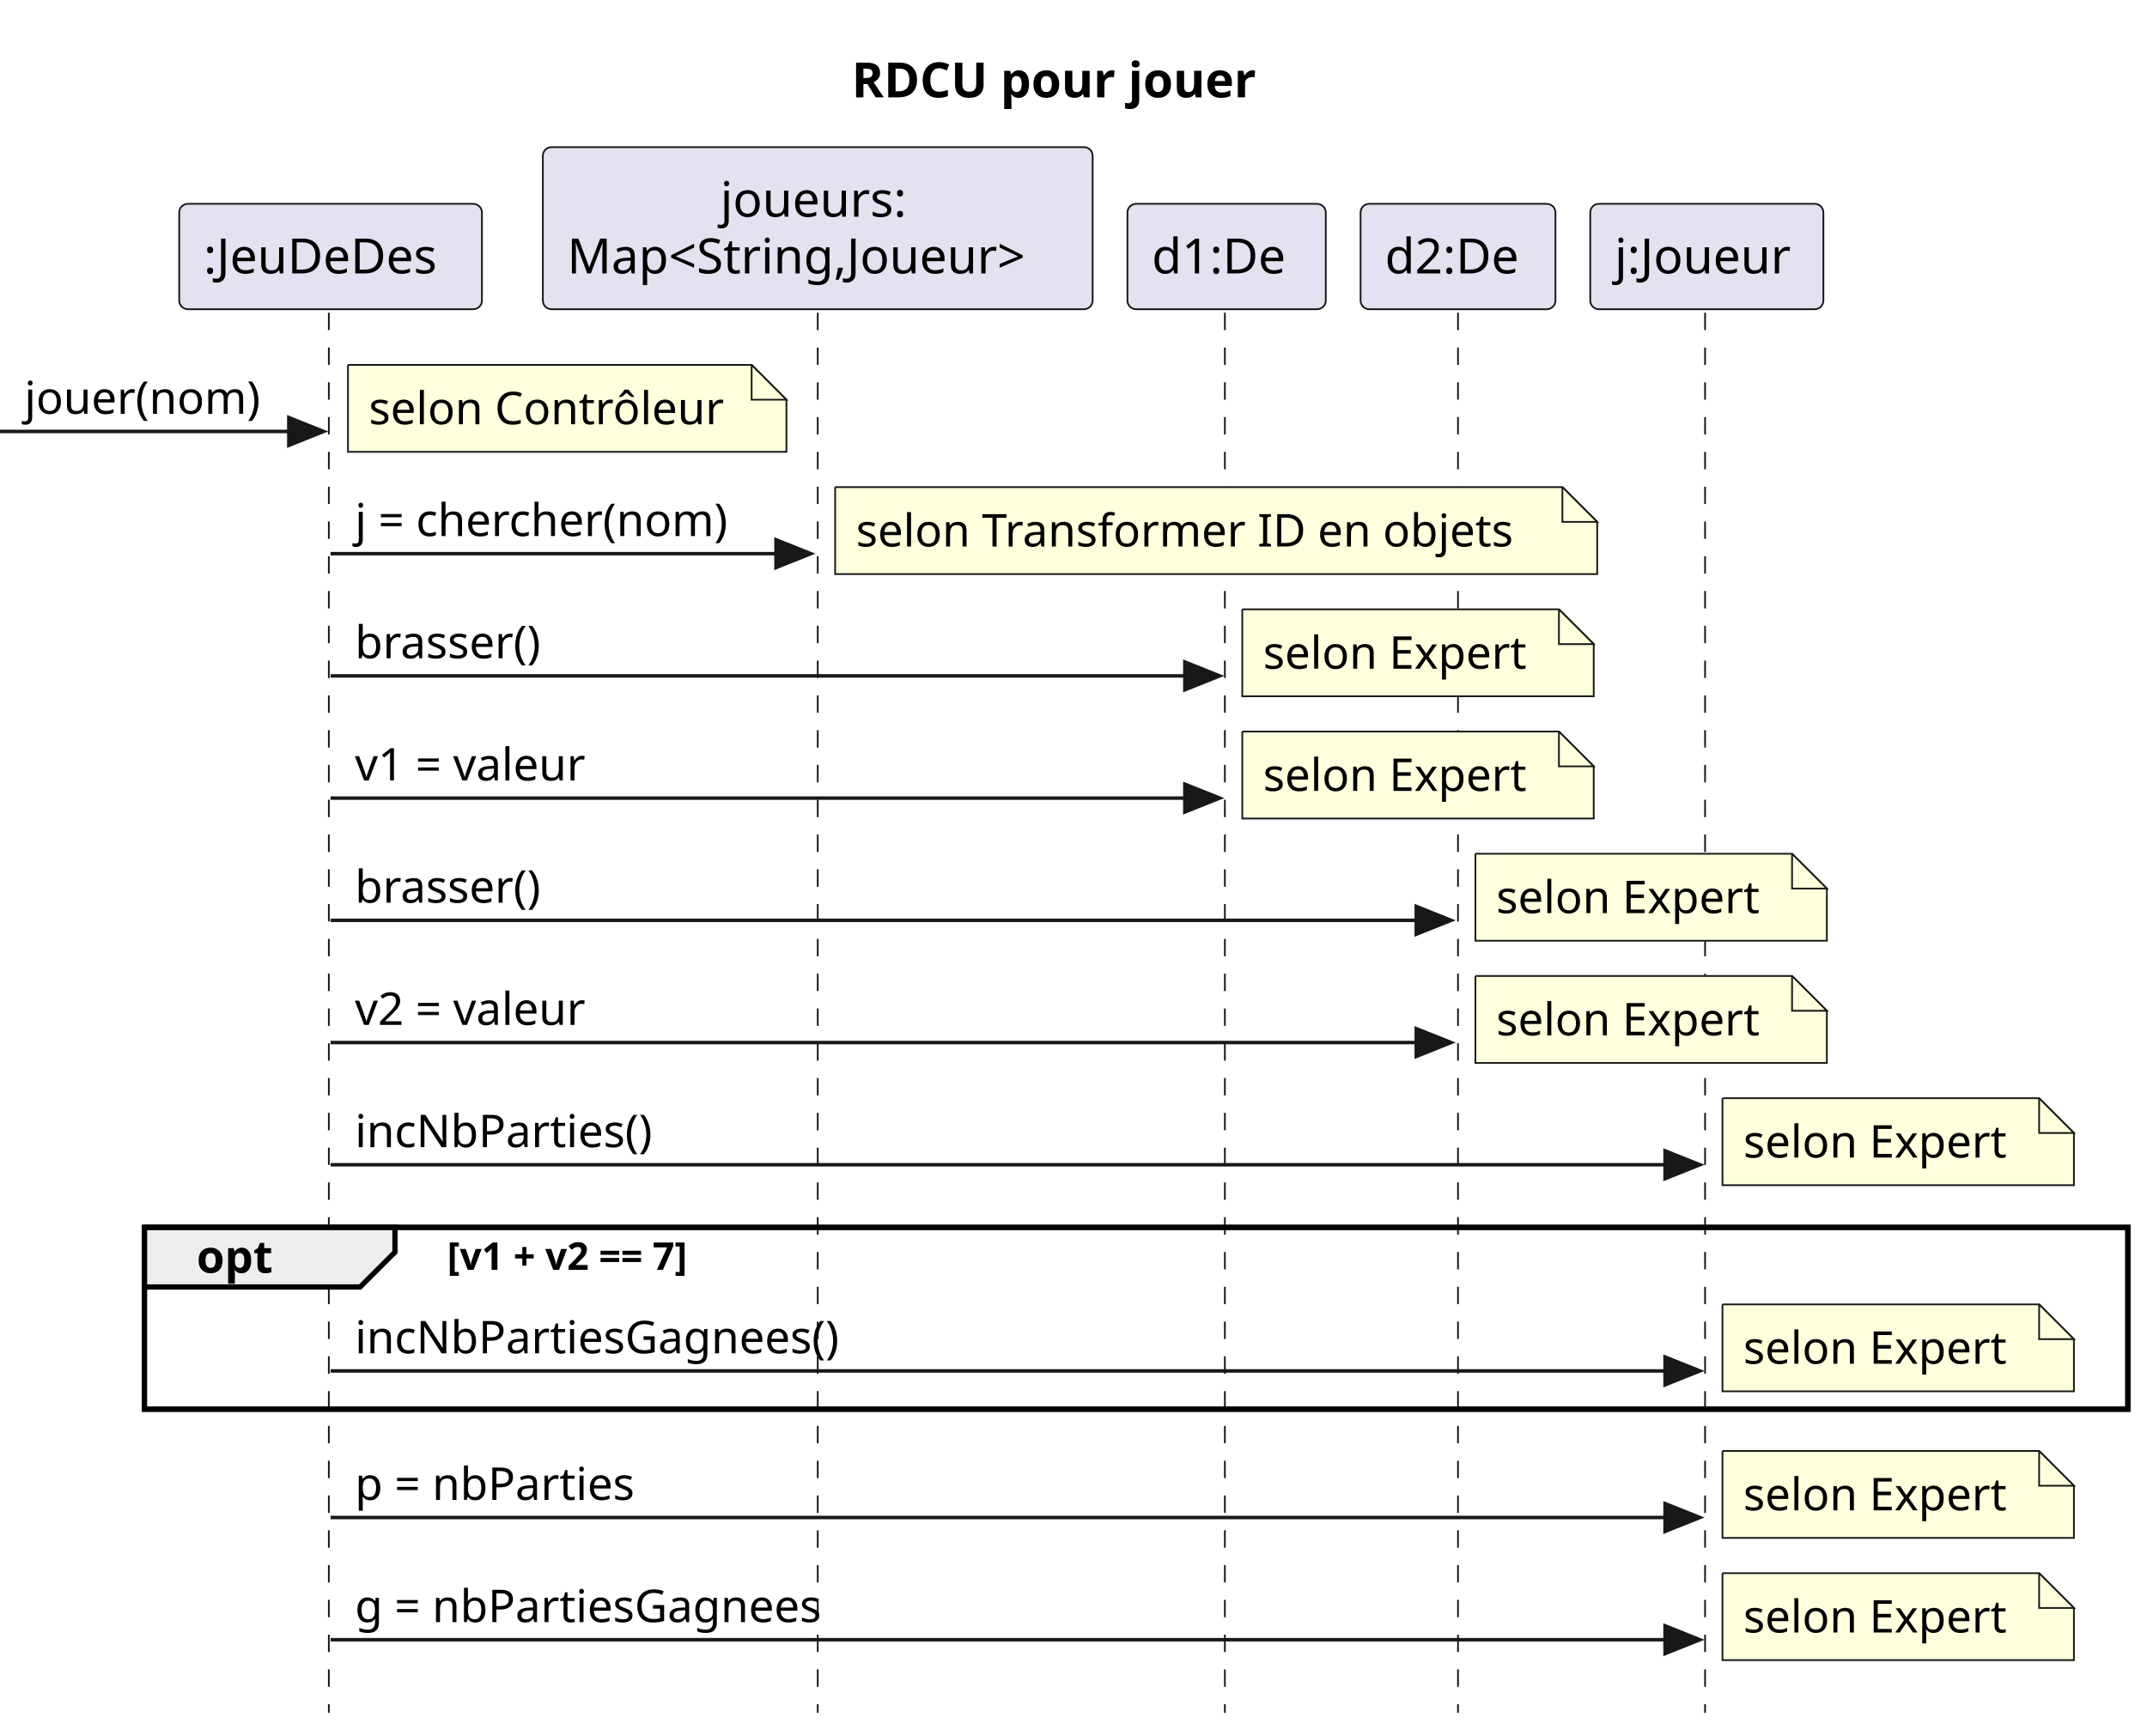
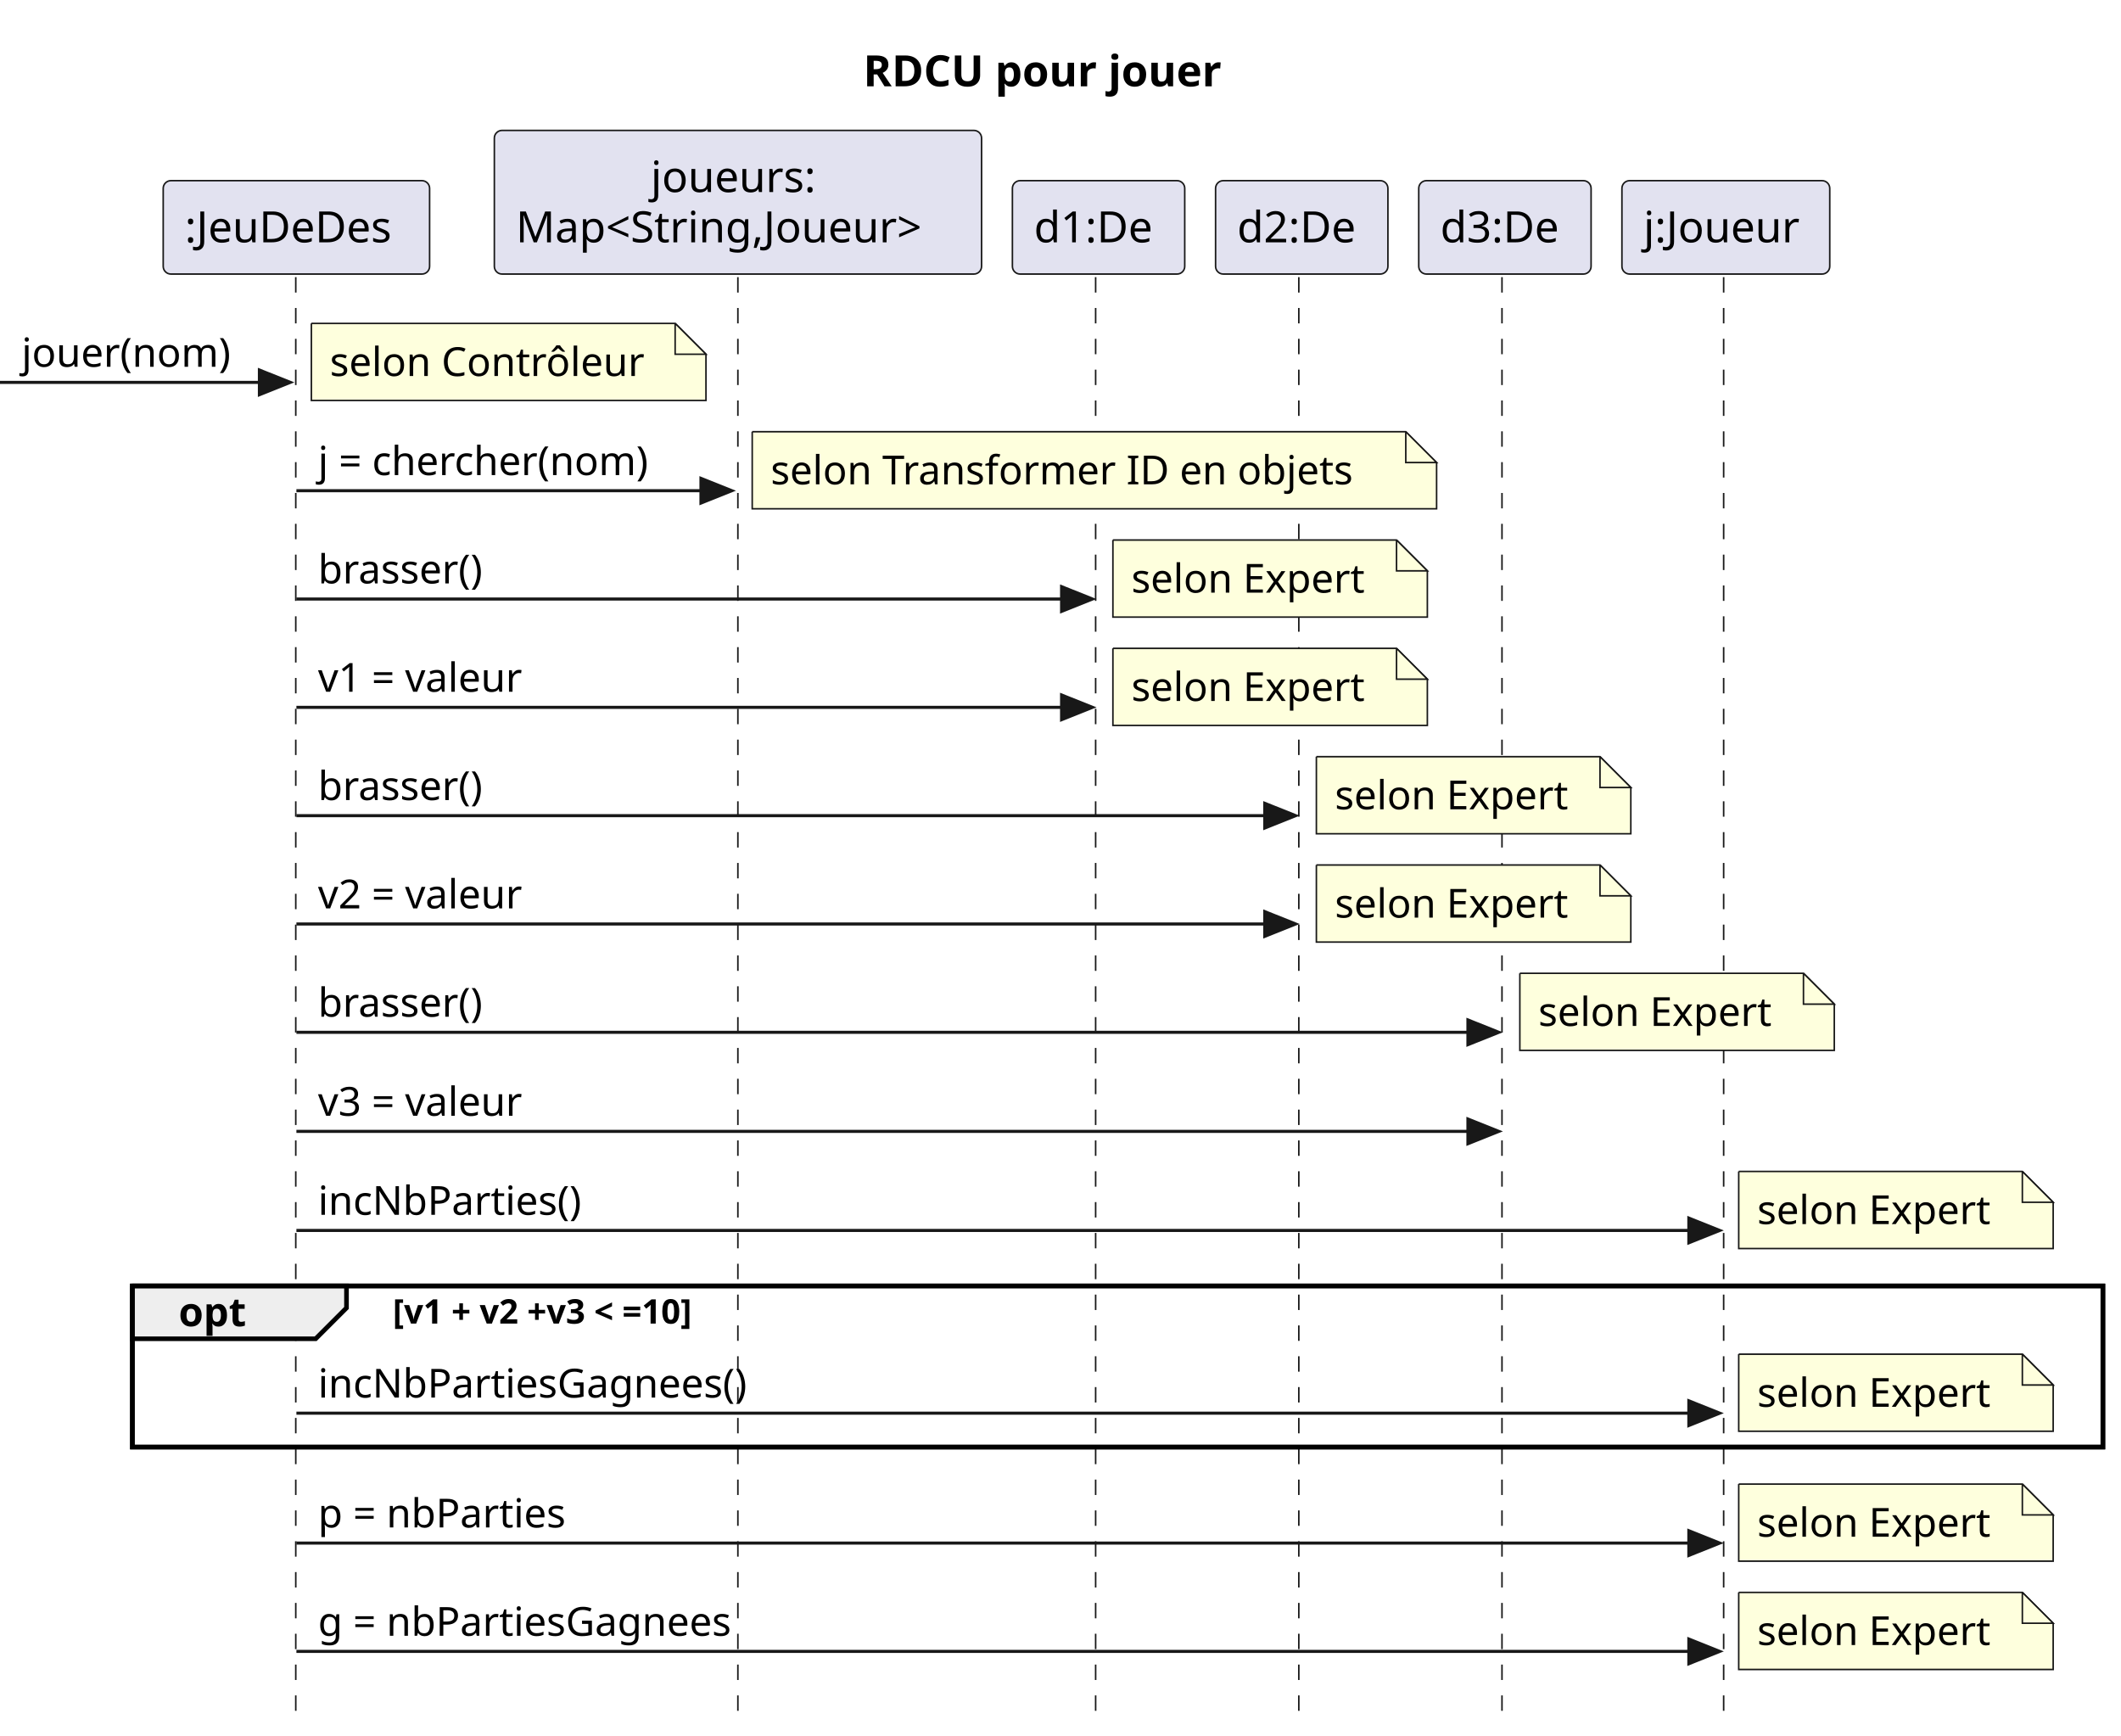
- <svg xmlns="http://www.w3.org/2000/svg" contentStyleType="text/css" height="499px" preserveAspectRatio="none" style="width:617px;height:499px;background:#FFFFFF;" version="1.1" viewBox="0 0 617 499" width="617px" zoomAndPan="magnify">
+ <svg xmlns="http://www.w3.org/2000/svg" contentStyleType="text/css" height="563px" preserveAspectRatio="none" style="width:688px;height:563px;background:#FFFFFF;" version="1.1" viewBox="0 0 688 563" width="688px" zoomAndPan="magnify">
  <defs />
  <g>
-     <rect height="26.297" id="_title" style="stroke:#00000000;stroke-width:1.0;fill:none;" width="141" x="239.75" y="10" />
-     <text fill="#000000" font-family="Verdana" font-size="14" font-weight="bold" lengthAdjust="spacing" textLength="131" x="244.75" y="27.995">RDCU pour jouer</text>
-     <rect height="52.266" style="stroke:#000000;stroke-width:1.5;fill:none;" width="570" x="41.5" y="352.82" />
-     <line style="stroke:#181818;stroke-width:0.5;fill:none;stroke-dasharray:5.0,5.0;" x1="94.5" x2="94.5" y1="89.891" y2="492.352" />
-     <line style="stroke:#181818;stroke-width:0.5;fill:none;stroke-dasharray:5.0,5.0;" x1="235" x2="235" y1="89.891" y2="492.352" />
-     <line style="stroke:#181818;stroke-width:0.5;fill:none;stroke-dasharray:5.0,5.0;" x1="352" x2="352" y1="89.891" y2="492.352" />
-     <line style="stroke:#181818;stroke-width:0.5;fill:none;stroke-dasharray:5.0,5.0;" x1="419" x2="419" y1="89.891" y2="492.352" />
-     <line style="stroke:#181818;stroke-width:0.5;fill:none;stroke-dasharray:5.0,5.0;" x1="490" x2="490" y1="89.891" y2="492.352" />
-     <rect fill="#E2E2F0" height="30.297" rx="2.5" ry="2.5" style="stroke:#181818;stroke-width:0.5;" width="87" x="51.5" y="58.594" />
-     <text fill="#000000" font-family="Verdana" font-size="14" lengthAdjust="spacing" textLength="73" x="58.5" y="78.589">:JeuDeDes</text>
-     <rect fill="#E2E2F0" height="46.594" rx="2.5" ry="2.5" style="stroke:#181818;stroke-width:0.5;" width="158" x="156" y="42.297" />
-     <text fill="#000000" font-family="Verdana" font-size="14" lengthAdjust="spacing" textLength="56" x="207" y="62.292">joueurs:</text>
-     <text fill="#000000" font-family="Verdana" font-size="14" lengthAdjust="spacing" textLength="144" x="163" y="78.589">Map&lt;String,Joueur&gt;</text>
-     <rect fill="#E2E2F0" height="30.297" rx="2.5" ry="2.5" style="stroke:#181818;stroke-width:0.5;" width="57" x="324" y="58.594" />
-     <text fill="#000000" font-family="Verdana" font-size="14" lengthAdjust="spacing" textLength="43" x="331" y="78.589">d1:De</text>
-     <rect fill="#E2E2F0" height="30.297" rx="2.5" ry="2.5" style="stroke:#181818;stroke-width:0.5;" width="56" x="391" y="58.594" />
-     <text fill="#000000" font-family="Verdana" font-size="14" lengthAdjust="spacing" textLength="42" x="398" y="78.589">d2:De</text>
-     <rect fill="#E2E2F0" height="30.297" rx="2.5" ry="2.5" style="stroke:#181818;stroke-width:0.5;" width="67" x="457" y="58.594" />
-     <text fill="#000000" font-family="Verdana" font-size="14" lengthAdjust="spacing" textLength="53" x="464" y="78.589">j:Joueur</text>
-     <polygon fill="#181818" points="83,120.023,93,124.023,83,128.023" style="stroke:#181818;stroke-width:1.0;" />
-     <line style="stroke:#181818;stroke-width:1.0;" x1="0" x2="89" y1="124.023" y2="124.023" />
-     <text fill="#000000" font-family="Verdana" font-size="13" lengthAdjust="spacing" textLength="71" x="7" y="118.957">jouer(nom)</text>
-     <path d="M100,104.891 L100,129.891 L226,129.891 L226,114.891 L216,104.891 L100,104.891 " fill="#FEFFDD" style="stroke:#181818;stroke-width:0.5;" />
-     <path d="M216,104.891 L216,114.891 L226,114.891 L216,104.891 " fill="#FEFFDD" style="stroke:#181818;stroke-width:0.5;" />
-     <text fill="#000000" font-family="Verdana" font-size="13" lengthAdjust="spacing" textLength="105" x="106" y="121.957">selon Contrôleur</text>
-     <polygon fill="#181818" points="223,155.156,233,159.156,223,163.156" style="stroke:#181818;stroke-width:1.0;" />
-     <line style="stroke:#181818;stroke-width:1.0;" x1="95" x2="229" y1="159.156" y2="159.156" />
-     <text fill="#000000" font-family="Verdana" font-size="13" lengthAdjust="spacing" textLength="116" x="102" y="154.09">j = chercher(nom)</text>
-     <path d="M240,140.023 L240,165.023 L459,165.023 L459,150.023 L449,140.023 L240,140.023 " fill="#FEFFDD" style="stroke:#181818;stroke-width:0.5;" />
-     <path d="M449,140.023 L449,150.023 L459,150.023 L449,140.023 " fill="#FEFFDD" style="stroke:#181818;stroke-width:0.5;" />
-     <text fill="#000000" font-family="Verdana" font-size="13" lengthAdjust="spacing" textLength="198" x="246" y="157.09">selon Transformer ID en objets</text>
-     <polygon fill="#181818" points="340.5,190.289,350.5,194.289,340.5,198.289" style="stroke:#181818;stroke-width:1.0;" />
-     <line style="stroke:#181818;stroke-width:1.0;" x1="95" x2="346.5" y1="194.289" y2="194.289" />
-     <text fill="#000000" font-family="Verdana" font-size="13" lengthAdjust="spacing" textLength="58" x="102" y="189.223">brasser()</text>
-     <path d="M357,175.156 L357,200.156 L458,200.156 L458,185.156 L448,175.156 L357,175.156 " fill="#FEFFDD" style="stroke:#181818;stroke-width:0.5;" />
-     <path d="M448,175.156 L448,185.156 L458,185.156 L448,175.156 " fill="#FEFFDD" style="stroke:#181818;stroke-width:0.5;" />
-     <text fill="#000000" font-family="Verdana" font-size="13" lengthAdjust="spacing" textLength="80" x="363" y="192.223">selon Expert</text>
-     <polygon fill="#181818" points="340.5,225.422,350.5,229.422,340.5,233.422" style="stroke:#181818;stroke-width:1.0;" />
-     <line style="stroke:#181818;stroke-width:1.0;" x1="95" x2="346.5" y1="229.422" y2="229.422" />
-     <text fill="#000000" font-family="Verdana" font-size="13" lengthAdjust="spacing" textLength="74" x="102" y="224.356">v1 = valeur</text>
-     <path d="M357,210.289 L357,235.289 L458,235.289 L458,220.289 L448,210.289 L357,210.289 " fill="#FEFFDD" style="stroke:#181818;stroke-width:0.5;" />
-     <path d="M448,210.289 L448,220.289 L458,220.289 L448,210.289 " fill="#FEFFDD" style="stroke:#181818;stroke-width:0.5;" />
-     <text fill="#000000" font-family="Verdana" font-size="13" lengthAdjust="spacing" textLength="80" x="363" y="227.356">selon Expert</text>
-     <polygon fill="#181818" points="407,260.555,417,264.555,407,268.555" style="stroke:#181818;stroke-width:1.0;" />
-     <line style="stroke:#181818;stroke-width:1.0;" x1="95" x2="413" y1="264.555" y2="264.555" />
-     <text fill="#000000" font-family="Verdana" font-size="13" lengthAdjust="spacing" textLength="58" x="102" y="259.489">brasser()</text>
-     <path d="M424,245.422 L424,270.422 L525,270.422 L525,255.422 L515,245.422 L424,245.422 " fill="#FEFFDD" style="stroke:#181818;stroke-width:0.5;" />
-     <path d="M515,245.422 L515,255.422 L525,255.422 L515,245.422 " fill="#FEFFDD" style="stroke:#181818;stroke-width:0.5;" />
-     <text fill="#000000" font-family="Verdana" font-size="13" lengthAdjust="spacing" textLength="80" x="430" y="262.489">selon Expert</text>
-     <polygon fill="#181818" points="407,295.688,417,299.688,407,303.688" style="stroke:#181818;stroke-width:1.0;" />
-     <line style="stroke:#181818;stroke-width:1.0;" x1="95" x2="413" y1="299.688" y2="299.688" />
-     <text fill="#000000" font-family="Verdana" font-size="13" lengthAdjust="spacing" textLength="74" x="102" y="294.622">v2 = valeur</text>
-     <path d="M424,280.555 L424,305.555 L525,305.555 L525,290.555 L515,280.555 L424,280.555 " fill="#FEFFDD" style="stroke:#181818;stroke-width:0.5;" />
-     <path d="M515,280.555 L515,290.555 L525,290.555 L515,280.555 " fill="#FEFFDD" style="stroke:#181818;stroke-width:0.5;" />
-     <text fill="#000000" font-family="Verdana" font-size="13" lengthAdjust="spacing" textLength="80" x="430" y="297.622">selon Expert</text>
-     <polygon fill="#181818" points="478.5,330.82,488.5,334.82,478.5,338.82" style="stroke:#181818;stroke-width:1.0;" />
-     <line style="stroke:#181818;stroke-width:1.0;" x1="95" x2="484.5" y1="334.82" y2="334.82" />
-     <text fill="#000000" font-family="Verdana" font-size="13" lengthAdjust="spacing" textLength="89" x="102" y="329.754">incNbParties()</text>
-     <path d="M495,315.688 L495,340.688 L596,340.688 L596,325.688 L586,315.688 L495,315.688 " fill="#FEFFDD" style="stroke:#181818;stroke-width:0.5;" />
-     <path d="M586,315.688 L586,325.688 L596,325.688 L586,315.688 " fill="#FEFFDD" style="stroke:#181818;stroke-width:0.5;" />
-     <text fill="#000000" font-family="Verdana" font-size="13" lengthAdjust="spacing" textLength="80" x="501" y="332.754">selon Expert</text>
-     <path d="M41.5,352.82 L113.5,352.82 L113.5,359.953 L103.5,369.953 L41.5,369.953 L41.5,352.82 " fill="#EEEEEE" style="stroke:#000000;stroke-width:1.5;" />
-     <rect fill="none" height="52.266" style="stroke:#000000;stroke-width:1.5;" width="570" x="41.5" y="352.82" />
-     <text fill="#000000" font-family="Verdana" font-size="13" font-weight="bold" lengthAdjust="spacing" textLength="27" x="56.5" y="365.887">opt</text>
-     <text fill="#000000" font-family="Verdana" font-size="11" font-weight="bold" lengthAdjust="spacing" textLength="91" x="128.5" y="365.031">[v1 + v2 == 7]</text>
-     <polygon fill="#181818" points="478.5,390.086,488.5,394.086,478.5,398.086" style="stroke:#181818;stroke-width:1.0;" />
-     <line style="stroke:#181818;stroke-width:1.0;" x1="95" x2="484.5" y1="394.086" y2="394.086" />
-     <text fill="#000000" font-family="Verdana" font-size="13" lengthAdjust="spacing" textLength="146" x="102" y="389.02">incNbPartiesGagnees()</text>
-     <path d="M495,374.953 L495,399.953 L596,399.953 L596,384.953 L586,374.953 L495,374.953 " fill="#FEFFDD" style="stroke:#181818;stroke-width:0.5;" />
-     <path d="M586,374.953 L586,384.953 L596,384.953 L586,374.953 " fill="#FEFFDD" style="stroke:#181818;stroke-width:0.5;" />
-     <text fill="#000000" font-family="Verdana" font-size="13" lengthAdjust="spacing" textLength="80" x="501" y="392.02">selon Expert</text>
-     <polygon fill="#181818" points="478.5,432.219,488.5,436.219,478.5,440.219" style="stroke:#181818;stroke-width:1.0;" />
-     <line style="stroke:#181818;stroke-width:1.0;" x1="95" x2="484.5" y1="436.219" y2="436.219" />
-     <text fill="#000000" font-family="Verdana" font-size="13" lengthAdjust="spacing" textLength="86" x="102" y="431.153">p = nbParties</text>
-     <path d="M495,417.086 L495,442.086 L596,442.086 L596,427.086 L586,417.086 L495,417.086 " fill="#FEFFDD" style="stroke:#181818;stroke-width:0.5;" />
-     <path d="M586,417.086 L586,427.086 L596,427.086 L586,417.086 " fill="#FEFFDD" style="stroke:#181818;stroke-width:0.5;" />
-     <text fill="#000000" font-family="Verdana" font-size="13" lengthAdjust="spacing" textLength="80" x="501" y="434.153">selon Expert</text>
-     <polygon fill="#181818" points="478.5,467.352,488.5,471.352,478.5,475.352" style="stroke:#181818;stroke-width:1.0;" />
-     <line style="stroke:#181818;stroke-width:1.0;" x1="95" x2="484.5" y1="471.352" y2="471.352" />
-     <text fill="#000000" font-family="Verdana" font-size="13" lengthAdjust="spacing" textLength="143" x="102" y="466.286">g = nbPartiesGagnees</text>
-     <path d="M495,452.219 L495,477.219 L596,477.219 L596,462.219 L586,452.219 L495,452.219 " fill="#FEFFDD" style="stroke:#181818;stroke-width:0.5;" />
-     <path d="M586,452.219 L586,462.219 L596,462.219 L586,452.219 " fill="#FEFFDD" style="stroke:#181818;stroke-width:0.5;" />
-     <text fill="#000000" font-family="Verdana" font-size="13" lengthAdjust="spacing" textLength="80" x="501" y="469.286">selon Expert</text>
+     <text fill="#000000" font-family="Verdana" font-size="14" font-weight="bold" lengthAdjust="spacing" textLength="131.086" x="280.021" y="27.995">RDCU pour jouer</text>
+     <rect fill="none" height="52.266" style="stroke:#000000;stroke-width:1.5;" width="639.186" x="42.941" y="417.086" />
+     <line style="stroke:#181818;stroke-width:0.5;stroke-dasharray:5.0,5.0;" x1="95.941" x2="95.941" y1="89.891" y2="556.617" />
+     <line style="stroke:#181818;stroke-width:0.5;stroke-dasharray:5.0,5.0;" x1="239.352" x2="239.352" y1="89.891" y2="556.617" />
+     <line style="stroke:#181818;stroke-width:0.5;stroke-dasharray:5.0,5.0;" x1="355.399" x2="355.399" y1="89.891" y2="556.617" />
+     <line style="stroke:#181818;stroke-width:0.5;stroke-dasharray:5.0,5.0;" x1="421.303" x2="421.303" y1="89.891" y2="556.617" />
+     <line style="stroke:#181818;stroke-width:0.5;stroke-dasharray:5.0,5.0;" x1="487.207" x2="487.207" y1="89.891" y2="556.617" />
+     <line style="stroke:#181818;stroke-width:0.5;stroke-dasharray:5.0,5.0;" x1="559.112" x2="559.112" y1="89.891" y2="556.617" />
+     <rect fill="#E2E2F0" height="30.297" rx="2.5" ry="2.5" style="stroke:#181818;stroke-width:0.5;" width="86.413" x="52.941" y="58.594" />
+     <text fill="#000000" font-family="Verdana" font-size="14" lengthAdjust="spacing" textLength="72.413" x="59.941" y="78.589">:JeuDeDes</text>
+     <rect fill="#E2E2F0" height="46.594" rx="2.5" ry="2.5" style="stroke:#181818;stroke-width:0.5;" width="158.047" x="160.352" y="42.297" />
+     <text fill="#000000" font-family="Verdana" font-size="14" lengthAdjust="spacing" textLength="56.581" x="211.085" y="62.292">joueurs:</text>
+     <text fill="#000000" font-family="Verdana" font-size="14" lengthAdjust="spacing" textLength="144.047" x="167.352" y="78.589">Map&lt;String,Joueur&gt;</text>
+     <rect fill="#E2E2F0" height="30.297" rx="2.5" ry="2.5" style="stroke:#181818;stroke-width:0.5;" width="55.904" x="328.399" y="58.594" />
+     <text fill="#000000" font-family="Verdana" font-size="14" lengthAdjust="spacing" textLength="41.904" x="335.399" y="78.589">d1:De</text>
+     <rect fill="#E2E2F0" height="30.297" rx="2.5" ry="2.5" style="stroke:#181818;stroke-width:0.5;" width="55.904" x="394.303" y="58.594" />
+     <text fill="#000000" font-family="Verdana" font-size="14" lengthAdjust="spacing" textLength="41.904" x="401.303" y="78.589">d2:De</text>
+     <rect fill="#E2E2F0" height="30.297" rx="2.5" ry="2.5" style="stroke:#181818;stroke-width:0.5;" width="55.904" x="460.207" y="58.594" />
+     <text fill="#000000" font-family="Verdana" font-size="14" lengthAdjust="spacing" textLength="41.904" x="467.207" y="78.589">d3:De</text>
+     <rect fill="#E2E2F0" height="30.297" rx="2.5" ry="2.5" style="stroke:#181818;stroke-width:0.5;" width="67.416" x="526.112" y="58.594" />
+     <text fill="#000000" font-family="Verdana" font-size="14" lengthAdjust="spacing" textLength="53.416" x="533.112" y="78.589">j:Joueur</text>
+     <polygon fill="#181818" points="84.147,120.023,94.147,124.023,84.147,128.023" style="stroke:#181818;stroke-width:1.0;" />
+     <line style="stroke:#181818;stroke-width:1.0;" x1="0" x2="90.147" y1="124.023" y2="124.023" />
+     <text fill="#000000" font-family="Verdana" font-size="13" lengthAdjust="spacing" textLength="72.147" x="7" y="118.957">jouer(nom)</text>
+     <path d="M101,104.891 L101,129.891 L229,129.891 L229,114.891 L219,104.891 L101,104.891 " fill="#FEFFDD" style="stroke:#181818;stroke-width:0.5;" />
+     <path d="M219,104.891 L219,114.891 L229,114.891 L219,104.891 " fill="#FEFFDD" style="stroke:#181818;stroke-width:0.5;" />
+     <text fill="#000000" font-family="Verdana" font-size="13" lengthAdjust="spacing" textLength="107.567" x="107" y="121.957">selon Contrôleur</text>
+     <polygon fill="#181818" points="227.375,155.156,237.375,159.156,227.375,163.156" style="stroke:#181818;stroke-width:1.0;" />
+     <line style="stroke:#181818;stroke-width:1.0;" x1="96.147" x2="233.375" y1="159.156" y2="159.156" />
+     <text fill="#000000" font-family="Verdana" font-size="13" lengthAdjust="spacing" textLength="119.228" x="103.147" y="154.09">j = chercher(nom)</text>
+     <path d="M244,140.023 L244,165.023 L466,165.023 L466,150.023 L456,140.023 L244,140.023 " fill="#FEFFDD" style="stroke:#181818;stroke-width:0.5;" />
+     <path d="M456,140.023 L456,150.023 L466,150.023 L456,140.023 " fill="#FEFFDD" style="stroke:#181818;stroke-width:0.5;" />
+     <text fill="#000000" font-family="Verdana" font-size="13" lengthAdjust="spacing" textLength="201.018" x="250" y="157.09">selon Transformer ID en objets</text>
+     <polygon fill="#181818" points="344.351,190.289,354.351,194.289,344.351,198.289" style="stroke:#181818;stroke-width:1.0;" />
+     <line style="stroke:#181818;stroke-width:1.0;" x1="96.147" x2="350.351" y1="194.289" y2="194.289" />
+     <text fill="#000000" font-family="Verdana" font-size="13" lengthAdjust="spacing" textLength="58.595" x="103.147" y="189.223">brasser()</text>
+     <path d="M361,175.156 L361,200.156 L463,200.156 L463,185.156 L453,175.156 L361,175.156 " fill="#FEFFDD" style="stroke:#181818;stroke-width:0.5;" />
+     <path d="M453,175.156 L453,185.156 L463,185.156 L453,175.156 " fill="#FEFFDD" style="stroke:#181818;stroke-width:0.5;" />
+     <text fill="#000000" font-family="Verdana" font-size="13" lengthAdjust="spacing" textLength="81.307" x="367" y="192.223">selon Expert</text>
+     <polygon fill="#181818" points="344.351,225.422,354.351,229.422,344.351,233.422" style="stroke:#181818;stroke-width:1.0;" />
+     <line style="stroke:#181818;stroke-width:1.0;" x1="96.147" x2="350.351" y1="229.422" y2="229.422" />
+     <text fill="#000000" font-family="Verdana" font-size="13" lengthAdjust="spacing" textLength="75.975" x="103.147" y="224.356">v1 = valeur</text>
+     <path d="M361,210.289 L361,235.289 L463,235.289 L463,220.289 L453,210.289 L361,210.289 " fill="#FEFFDD" style="stroke:#181818;stroke-width:0.5;" />
+     <path d="M453,210.289 L453,220.289 L463,220.289 L453,210.289 " fill="#FEFFDD" style="stroke:#181818;stroke-width:0.5;" />
+     <text fill="#000000" font-family="Verdana" font-size="13" lengthAdjust="spacing" textLength="81.307" x="367" y="227.356">selon Expert</text>
+     <polygon fill="#181818" points="410.255,260.555,420.255,264.555,410.255,268.555" style="stroke:#181818;stroke-width:1.0;" />
+     <line style="stroke:#181818;stroke-width:1.0;" x1="96.147" x2="416.255" y1="264.555" y2="264.555" />
+     <text fill="#000000" font-family="Verdana" font-size="13" lengthAdjust="spacing" textLength="58.595" x="103.147" y="259.489">brasser()</text>
+     <path d="M427,245.422 L427,270.422 L529,270.422 L529,255.422 L519,245.422 L427,245.422 " fill="#FEFFDD" style="stroke:#181818;stroke-width:0.5;" />
+     <path d="M519,245.422 L519,255.422 L529,255.422 L519,245.422 " fill="#FEFFDD" style="stroke:#181818;stroke-width:0.5;" />
+     <text fill="#000000" font-family="Verdana" font-size="13" lengthAdjust="spacing" textLength="81.307" x="433" y="262.489">selon Expert</text>
+     <polygon fill="#181818" points="410.255,295.688,420.255,299.688,410.255,303.688" style="stroke:#181818;stroke-width:1.0;" />
+     <line style="stroke:#181818;stroke-width:1.0;" x1="96.147" x2="416.255" y1="299.688" y2="299.688" />
+     <text fill="#000000" font-family="Verdana" font-size="13" lengthAdjust="spacing" textLength="75.975" x="103.147" y="294.622">v2 = valeur</text>
+     <path d="M427,280.555 L427,305.555 L529,305.555 L529,290.555 L519,280.555 L427,280.555 " fill="#FEFFDD" style="stroke:#181818;stroke-width:0.5;" />
+     <path d="M519,280.555 L519,290.555 L529,290.555 L519,280.555 " fill="#FEFFDD" style="stroke:#181818;stroke-width:0.5;" />
+     <text fill="#000000" font-family="Verdana" font-size="13" lengthAdjust="spacing" textLength="81.307" x="433" y="297.622">selon Expert</text>
+     <polygon fill="#181818" points="476.16,330.82,486.16,334.82,476.16,338.82" style="stroke:#181818;stroke-width:1.0;" />
+     <line style="stroke:#181818;stroke-width:1.0;" x1="96.147" x2="482.16" y1="334.82" y2="334.82" />
+     <text fill="#000000" font-family="Verdana" font-size="13" lengthAdjust="spacing" textLength="58.595" x="103.147" y="329.754">brasser()</text>
+     <path d="M493,315.688 L493,340.688 L595,340.688 L595,325.688 L585,315.688 L493,315.688 " fill="#FEFFDD" style="stroke:#181818;stroke-width:0.5;" />
+     <path d="M585,315.688 L585,325.688 L595,325.688 L585,315.688 " fill="#FEFFDD" style="stroke:#181818;stroke-width:0.5;" />
+     <text fill="#000000" font-family="Verdana" font-size="13" lengthAdjust="spacing" textLength="81.307" x="499" y="332.754">selon Expert</text>
+     <polygon fill="#181818" points="476.16,362.953,486.16,366.953,476.16,370.953" style="stroke:#181818;stroke-width:1.0;" />
+     <line style="stroke:#181818;stroke-width:1.0;" x1="96.147" x2="482.16" y1="366.953" y2="366.953" />
+     <text fill="#000000" font-family="Verdana" font-size="13" lengthAdjust="spacing" textLength="75.975" x="103.147" y="361.887">v3 = valeur</text>
+     <polygon fill="#181818" points="547.82,395.086,557.82,399.086,547.82,403.086" style="stroke:#181818;stroke-width:1.0;" />
+     <line style="stroke:#181818;stroke-width:1.0;" x1="96.147" x2="553.82" y1="399.086" y2="399.086" />
+     <text fill="#000000" font-family="Verdana" font-size="13" lengthAdjust="spacing" textLength="91.749" x="103.147" y="394.02">incNbParties()</text>
+     <path d="M564,379.953 L564,404.953 L666,404.953 L666,389.953 L656,379.953 L564,379.953 " fill="#FEFFDD" style="stroke:#181818;stroke-width:0.5;" />
+     <path d="M656,379.953 L656,389.953 L666,389.953 L656,379.953 " fill="#FEFFDD" style="stroke:#181818;stroke-width:0.5;" />
+     <text fill="#000000" font-family="Verdana" font-size="13" lengthAdjust="spacing" textLength="81.307" x="570" y="397.02">selon Expert</text>
+     <path d="M42.941,417.086 L112.392,417.086 L112.392,424.219 L102.392,434.219 L42.941,434.219 L42.941,417.086 " fill="#EEEEEE" style="stroke:#000000;stroke-width:1.5;" />
+     <rect fill="none" height="52.266" style="stroke:#000000;stroke-width:1.5;" width="639.186" x="42.941" y="417.086" />
+     <text fill="#000000" font-family="Verdana" font-size="13" font-weight="bold" lengthAdjust="spacing" textLength="24.451" x="57.941" y="430.153">opt</text>
+     <text fill="#000000" font-family="Verdana" font-size="11" font-weight="bold" lengthAdjust="spacing" textLength="125.85" x="127.392" y="429.296">[v1 + v2 +v3 &lt; =10]</text>
+     <polygon fill="#181818" points="547.82,454.352,557.82,458.352,547.82,462.352" style="stroke:#181818;stroke-width:1.0;" />
+     <line style="stroke:#181818;stroke-width:1.0;" x1="96.147" x2="553.82" y1="458.352" y2="458.352" />
+     <text fill="#000000" font-family="Verdana" font-size="13" lengthAdjust="spacing" textLength="149.049" x="103.147" y="453.286">incNbPartiesGagnees()</text>
+     <path d="M564,439.219 L564,464.219 L666,464.219 L666,449.219 L656,439.219 L564,439.219 " fill="#FEFFDD" style="stroke:#181818;stroke-width:0.5;" />
+     <path d="M656,439.219 L656,449.219 L666,449.219 L656,439.219 " fill="#FEFFDD" style="stroke:#181818;stroke-width:0.5;" />
+     <text fill="#000000" font-family="Verdana" font-size="13" lengthAdjust="spacing" textLength="81.307" x="570" y="456.286">selon Expert</text>
+     <polygon fill="#181818" points="547.82,496.484,557.82,500.484,547.82,504.484" style="stroke:#181818;stroke-width:1.0;" />
+     <line style="stroke:#181818;stroke-width:1.0;" x1="96.147" x2="553.82" y1="500.484" y2="500.484" />
+     <text fill="#000000" font-family="Verdana" font-size="13" lengthAdjust="spacing" textLength="88.531" x="103.147" y="495.418">p = nbParties</text>
+     <path d="M564,481.352 L564,506.352 L666,506.352 L666,491.352 L656,481.352 L564,481.352 " fill="#FEFFDD" style="stroke:#181818;stroke-width:0.5;" />
+     <path d="M656,481.352 L656,491.352 L666,491.352 L656,481.352 " fill="#FEFFDD" style="stroke:#181818;stroke-width:0.5;" />
+     <text fill="#000000" font-family="Verdana" font-size="13" lengthAdjust="spacing" textLength="81.307" x="570" y="498.418">selon Expert</text>
+     <polygon fill="#181818" points="547.82,531.617,557.82,535.617,547.82,539.617" style="stroke:#181818;stroke-width:1.0;" />
+     <line style="stroke:#181818;stroke-width:1.0;" x1="96.147" x2="553.82" y1="535.617" y2="535.617" />
+     <text fill="#000000" font-family="Verdana" font-size="13" lengthAdjust="spacing" textLength="145.831" x="103.147" y="530.551">g = nbPartiesGagnees</text>
+     <path d="M564,516.484 L564,541.484 L666,541.484 L666,526.484 L656,516.484 L564,516.484 " fill="#FEFFDD" style="stroke:#181818;stroke-width:0.5;" />
+     <path d="M656,516.484 L656,526.484 L666,526.484 L656,516.484 " fill="#FEFFDD" style="stroke:#181818;stroke-width:0.5;" />
+     <text fill="#000000" font-family="Verdana" font-size="13" lengthAdjust="spacing" textLength="81.307" x="570" y="533.551">selon Expert</text>
  </g>
</svg>
